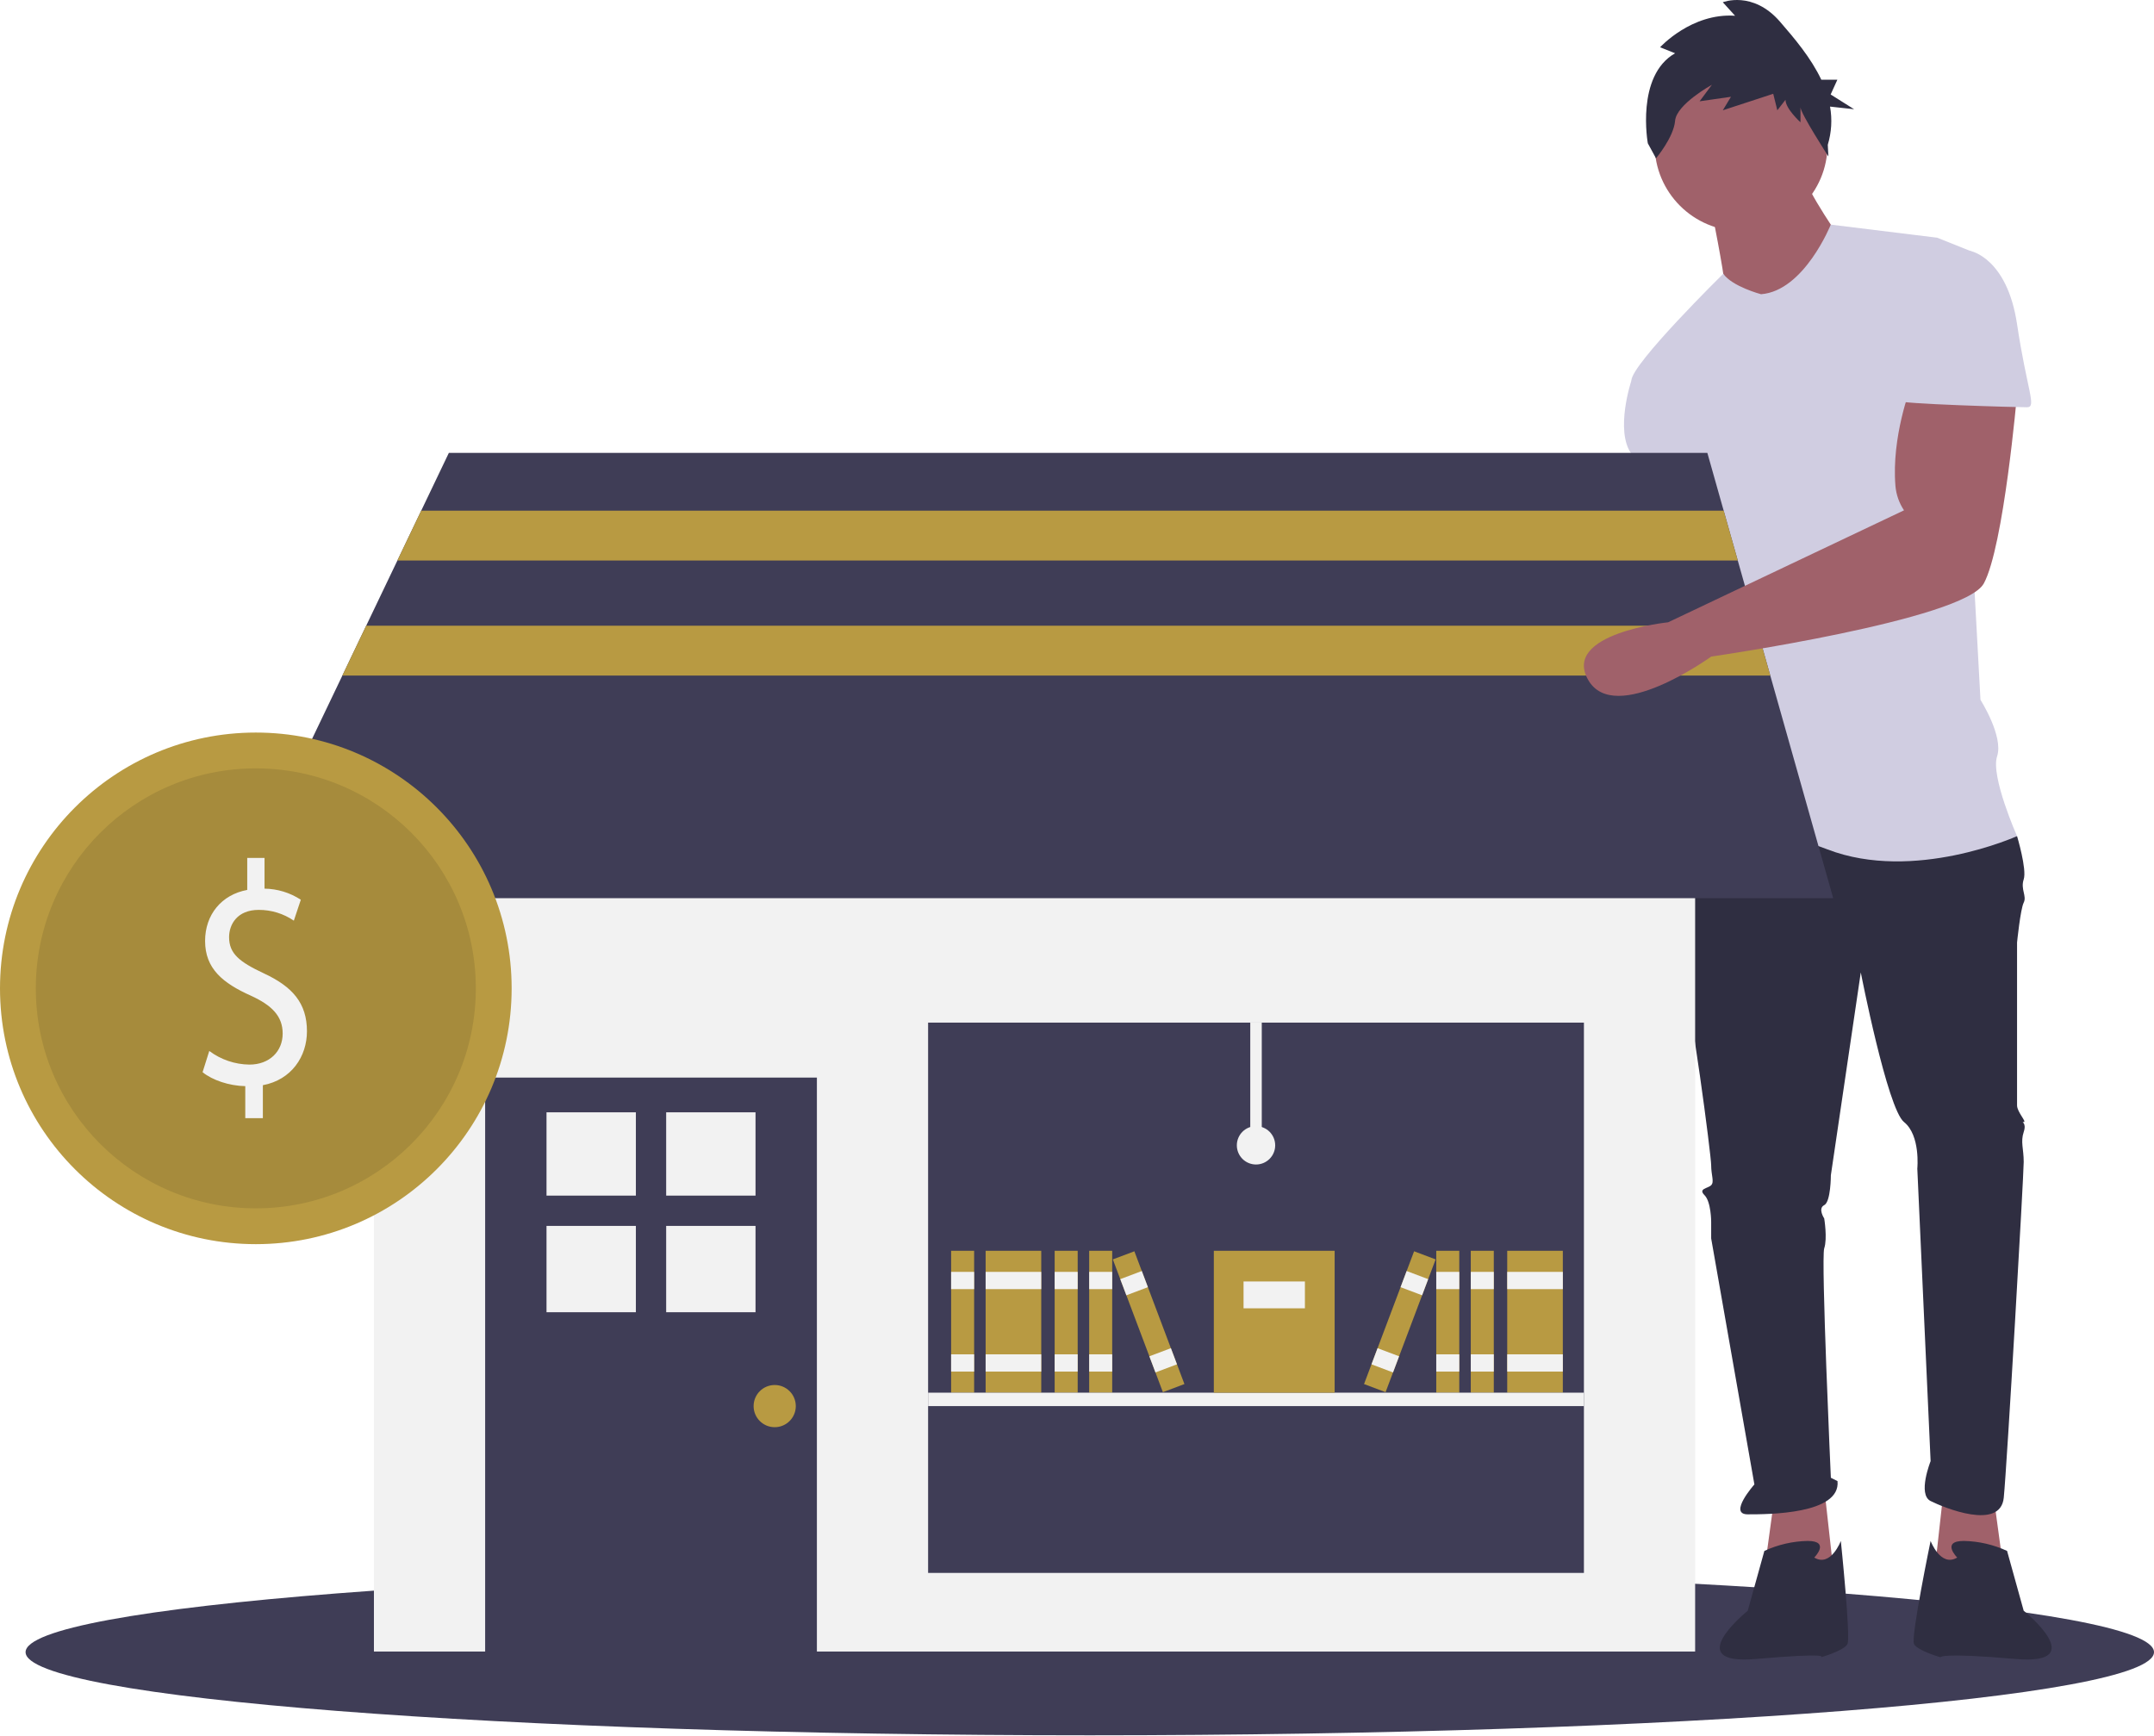
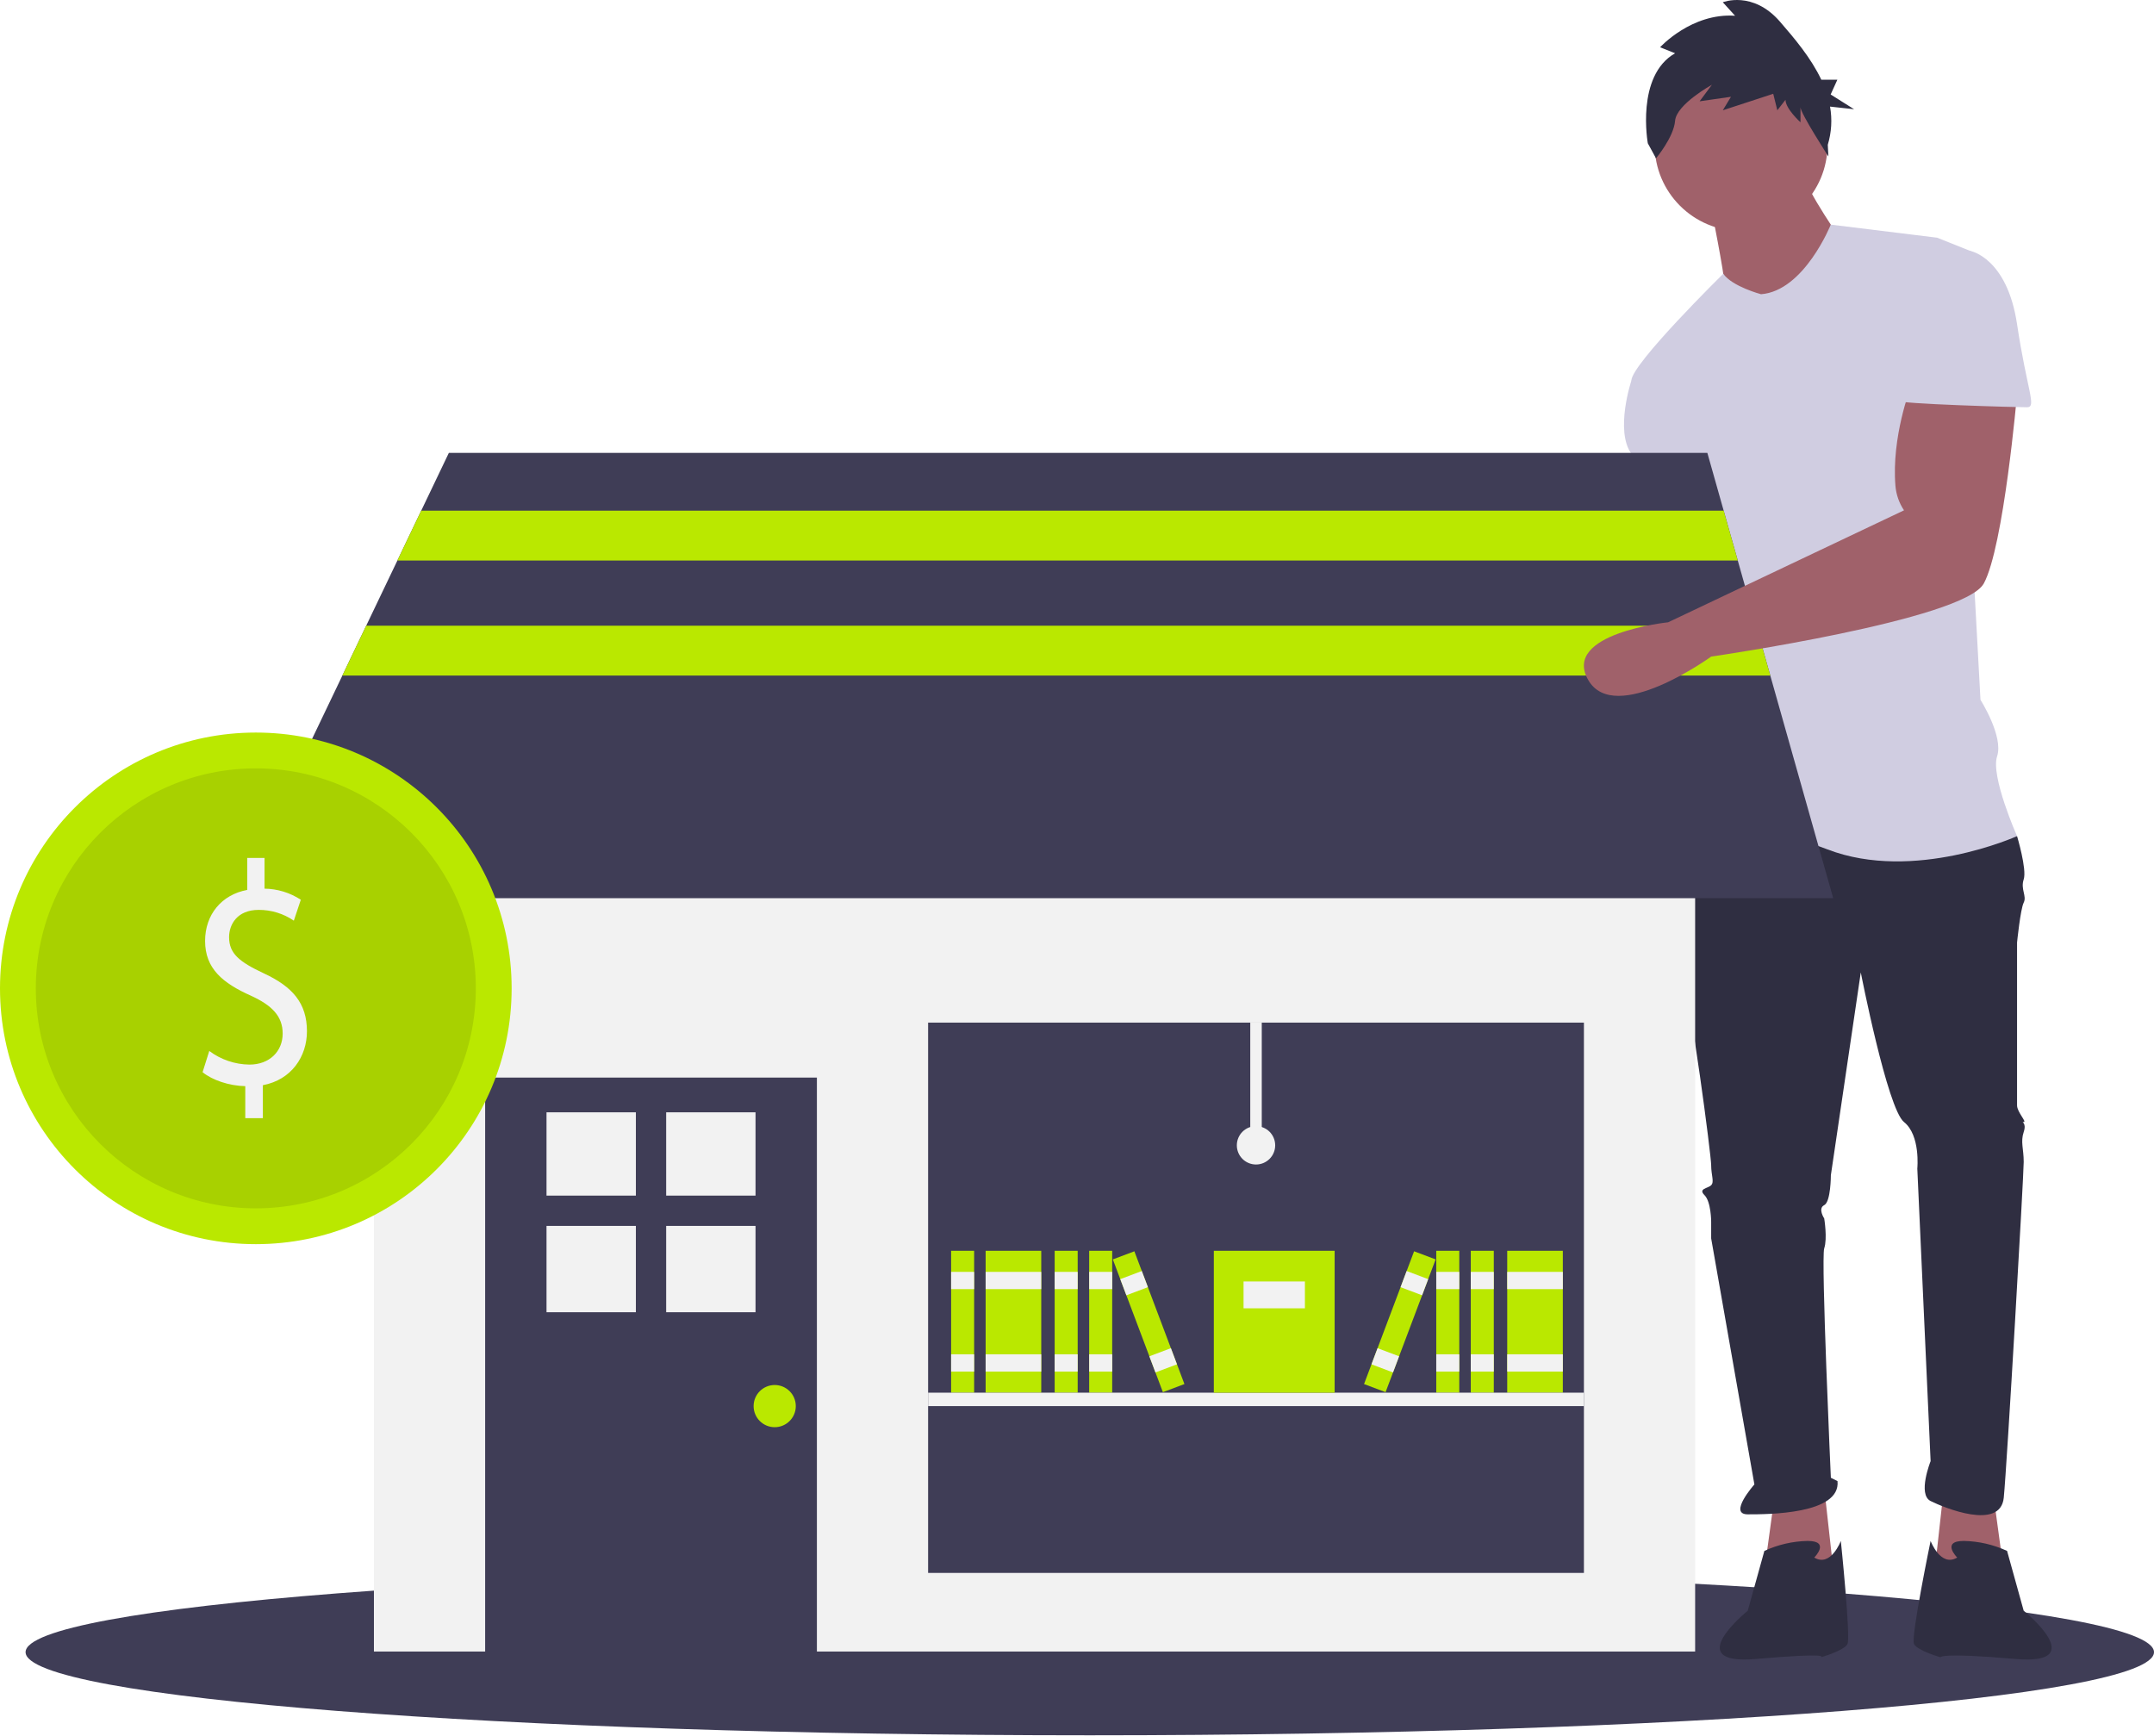
<svg xmlns="http://www.w3.org/2000/svg" id="b582dbfc-ed60-4217-aa06-1e10ec960023" data-name="Layer 1" width="842" height="678.376" viewBox="0 0 842 678.376">
  <ellipse cx="426" cy="645.876" rx="416" ry="32.5" fill="#3f3d56" />
  <polygon points="779.369 585.5 783.268 614.093 755.975 616.692 759.874 581.601 779.369 585.5" fill="#a0616a" />
  <path d="M829.702,303.812s2.599,35.091,2.599,36.391S814.106,431.18,814.106,431.18s-25.993,49.387,0,48.088,18.195-46.788,18.195-46.788l27.293-75.381-11.697-53.286Z" transform="translate(-179 -110.8118)" fill="#a0616a" />
  <polygon points="693.591 585.5 689.692 614.093 716.985 616.692 713.086 581.601 693.591 585.5" fill="#a0616a" />
  <path d="M842.698,428.581l-6.498,9.098s-3.899,38.99,0,51.987,11.697,72.781,11.697,76.68,1.3,6.498,0,7.798-5.199,1.3-2.599,3.899,2.599,10.397,2.599,10.397V594.938l16.896,96.175s-10.397,11.697-2.599,11.697,36.391,0,35.091-12.997l-2.599-1.3s-3.899-85.778-2.599-89.677,0-11.697,0-11.697-2.599-3.899,0-5.199,2.599-11.697,2.599-11.697l11.697-79.28s10.397,53.286,16.896,58.485,5.199,18.195,5.199,18.195l5.199,114.371s-5.199,12.997,0,15.596,27.293,11.697,28.593-1.3,7.798-126.068,7.798-131.266-1.3-7.798,0-11.697-1.3-3.899,0-3.899-2.599-3.899-2.599-6.498V479.268s1.3-12.997,2.599-15.596-1.3-5.199,0-9.098-2.599-16.896-2.599-16.896l-58.485-15.596Z" transform="translate(-179 -110.8118)" fill="#2f2e41" />
  <path d="M888.187,719.706s6.498-6.498-2.599-6.498a42.303,42.303,0,0,0-16.896,3.899l-6.498,23.394S835.55,761.945,865.442,759.346s25.344-.65,25.344-.65,9.098-2.599,10.397-5.199-2.599-40.29-2.599-40.29S894.685,723.605,888.187,719.706Z" transform="translate(-179 -110.8118)" fill="#2f2e41" />
  <path d="M944.072,719.706s-6.498-6.498,2.599-6.498a42.303,42.303,0,0,1,16.896,3.899l6.498,23.394s26.643,21.445-3.249,18.845-29.243-.65-29.243-.65-9.098-2.599-10.397-5.199,6.498-40.29,6.498-40.29S937.574,723.605,944.072,719.706Z" transform="translate(-179 -110.8118)" fill="#2f2e41" />
  <circle cx="680.594" cy="56.536" r="33.791" fill="#a0616a" />
  <path d="M847.897,192.041s5.199,25.993,5.199,29.892,22.094,15.596,22.094,15.596l24.694-31.192s-15.596-22.094-15.596-27.293Z" transform="translate(-179 -110.8118)" fill="#a0616a" />
  <path d="M867.392,225.832s-11.328-3.015-14.761-8.006c0,0-35.926,35.299-35.926,41.797l28.593,50.687s0,18.195,2.599,19.495,0,0,0,5.199-7.798,38.99-5.199,44.189,5.199,1.3,2.599,9.098-9.098,49.387-9.098,49.387,23.394-7.798,57.185,5.199,74.081-5.199,74.081-5.199-10.397-23.394-7.798-31.192-6.498-22.094-6.498-22.094l-6.498-119.569s9.098-53.286,2.599-55.886L936.274,203.738l-41.621-5.115S884.288,224.533,867.392,225.832Z" transform="translate(-179 -110.8118)" fill="#d0cde1" />
  <path d="M829.702,250.526l-12.997,9.098s-6.498,19.495,0,28.593,9.098,22.094,9.098,22.094l25.993-2.599Z" transform="translate(-179 -110.8118)" fill="#d0cde1" />
  <path d="M833.794,131.636l-5.862-2.347s12.256-13.493,29.308-12.32l-4.796-5.28s11.723-4.693,22.38,7.626c5.602,6.476,12.084,14.089,16.125,22.664h6.277l-2.62,5.769,9.17,5.769-9.412-1.036a31.921,31.921,0,0,1-.89,14.94l.252,4.56s-10.91-16.879-10.91-19.226v5.867s-5.862-5.28-5.862-8.8l-3.197,4.107-1.599-6.453-19.716,6.453,3.197-5.28-12.256,1.76,4.796-6.453s-13.854,7.627-14.387,14.08c-.533,6.453-7.46,14.666-7.46,14.666l-3.197-5.867S818.341,140.435,833.794,131.636Z" transform="translate(-179 -110.8118)" fill="#2f2e41" />
  <rect x="146.169" y="282.832" width="516.463" height="362.798" fill="#f2f2f2" />
  <rect x="189.645" y="421.256" width="129.678" height="226.374" fill="#3f3d56" />
  <rect x="213.632" y="434.837" width="34.932" height="32.563" fill="#f2f2f2" />
  <rect x="260.405" y="434.837" width="34.932" height="32.563" fill="#f2f2f2" />
  <rect x="213.632" y="479.241" width="34.932" height="33.748" fill="#f2f2f2" />
  <rect x="260.405" y="479.241" width="34.932" height="33.748" fill="#f2f2f2" />
-   <circle cx="302.832" cy="549.684" r="8.245" fill="#b89a42" />
+   <circle cx="302.832" cy="549.684" r="8.245" fill="#bae800" />
  <rect x="362.799" y="399.767" width="256.357" height="215.13" fill="#3f3d56" />
  <polygon points="716.602 351.134 92.199 351.134 133.831 264.092 143.148 244.603 155.337 219.117 164.654 199.628 175.455 177.051 667.407 177.051 673.786 199.628 679.295 219.117 686.499 244.603 692.008 264.092 716.602 351.134" fill="#3f3d56" />
-   <rect x="371.794" y="488.967" width="8.995" height="55.469" fill="#b89a42" />
+   <rect x="371.794" y="488.967" width="8.995" height="55.469" fill="#bae800" />
  <rect x="371.794" y="497.213" width="8.995" height="6.746" fill="#f2f2f2" />
  <rect x="371.794" y="529.445" width="8.995" height="6.746" fill="#f2f2f2" />
-   <rect x="385.286" y="488.967" width="21.738" height="55.469" fill="#b89a42" />
+   <rect x="385.286" y="488.967" width="21.738" height="55.469" fill="#bae800" />
  <rect x="385.286" y="497.213" width="21.738" height="6.746" fill="#f2f2f2" />
  <rect x="385.286" y="529.445" width="21.738" height="6.746" fill="#f2f2f2" />
-   <rect x="412.271" y="488.967" width="8.995" height="55.469" fill="#b89a42" />
+   <rect x="412.271" y="488.967" width="8.995" height="55.469" fill="#bae800" />
  <rect x="412.271" y="497.213" width="8.995" height="6.746" fill="#f2f2f2" />
  <rect x="412.271" y="529.445" width="8.995" height="6.746" fill="#f2f2f2" />
-   <rect x="425.764" y="488.967" width="8.995" height="55.469" fill="#b89a42" />
+   <rect x="425.764" y="488.967" width="8.995" height="55.469" fill="#bae800" />
  <rect x="425.764" y="497.213" width="8.995" height="6.746" fill="#f2f2f2" />
  <rect x="425.764" y="529.445" width="8.995" height="6.746" fill="#f2f2f2" />
-   <rect x="623.503" y="599.779" width="8.995" height="55.469" transform="translate(-359.9765 151.0324) rotate(-20.65411)" fill="#b89a42" />
+   <rect x="623.503" y="599.779" width="8.995" height="55.469" transform="translate(-359.9765 151.0324) rotate(-20.65411)" fill="#bae800" />
  <rect x="617.819" y="609.06" width="8.995" height="6.746" transform="translate(-355.0227 148.058) rotate(-20.65411)" fill="#f2f2f2" />
  <rect x="629.188" y="639.221" width="8.995" height="6.746" transform="translate(-364.9303 154.0067) rotate(-20.65411)" fill="#f2f2f2" />
-   <rect x="589.173" y="488.967" width="21.738" height="55.469" fill="#b89a42" />
+   <rect x="589.173" y="488.967" width="21.738" height="55.469" fill="#bae800" />
  <rect x="589.173" y="497.213" width="21.738" height="6.746" fill="#f2f2f2" />
  <rect x="589.173" y="529.445" width="21.738" height="6.746" fill="#f2f2f2" />
-   <rect x="574.931" y="488.967" width="8.995" height="55.469" fill="#b89a42" />
+   <rect x="574.931" y="488.967" width="8.995" height="55.469" fill="#bae800" />
  <rect x="574.931" y="497.213" width="8.995" height="6.746" fill="#f2f2f2" />
  <rect x="574.931" y="529.445" width="8.995" height="6.746" fill="#f2f2f2" />
-   <rect x="561.438" y="488.967" width="8.995" height="55.469" fill="#b89a42" />
+   <rect x="561.438" y="488.967" width="8.995" height="55.469" fill="#bae800" />
  <rect x="561.438" y="497.213" width="8.995" height="6.746" fill="#f2f2f2" />
  <rect x="561.438" y="529.445" width="8.995" height="6.746" fill="#f2f2f2" />
-   <rect x="698.462" y="623.016" width="55.469" height="8.995" transform="translate(-296.1332 974.883) rotate(-69.34589)" fill="#b89a42" />
+   <rect x="698.462" y="623.016" width="55.469" height="8.995" transform="translate(-296.1332 974.883) rotate(-69.34589)" fill="#bae800" />
  <rect x="728.508" y="607.936" width="6.746" height="8.995" transform="translate(-278.3428 970.4412) rotate(-69.34589)" fill="#f2f2f2" />
  <rect x="717.138" y="638.096" width="6.746" height="8.995" transform="translate(-313.9237 979.3249) rotate(-69.34589)" fill="#f2f2f2" />
  <rect x="362.799" y="544.437" width="256.357" height="5.247" fill="#f2f2f2" />
-   <rect x="474.487" y="488.967" width="47.224" height="55.469" fill="#b89a42" />
+   <rect x="474.487" y="488.967" width="47.224" height="55.469" fill="#bae800" />
  <rect x="486.105" y="500.961" width="23.987" height="10.494" fill="#f2f2f2" />
  <rect x="488.729" y="399.767" width="4.497" height="47.973" fill="#f2f2f2" />
  <circle cx="490.977" cy="447.74" r="7.496" fill="#f2f2f2" />
-   <polygon points="679.295 219.117 155.337 219.117 164.654 199.628 673.786 199.628 679.295 219.117" fill="#b89a42" />
-   <polygon points="692.008 264.092 133.831 264.092 143.148 244.603 686.499 244.603 692.008 264.092" fill="#b89a42" />
+   <polygon points="679.295 219.117 155.337 219.117 164.654 199.628 673.786 199.628 679.295 219.117" fill="#bae800" />
+   <polygon points="692.008 264.092 133.831 264.092 143.148 244.603 686.499 244.603 692.008 264.092" fill="#bae800" />
  <path d="M925.877,262.223s-7.526,19.353-5.954,38.501a20.293,20.293,0,0,0,3.355,9.587h0L831.073,354.085s-41.662,4.313-31.264,22.509,48.088-9.098,48.088-9.098,98.775-14.296,106.573-28.593,12.997-74.081,12.997-74.081Z" transform="translate(-179 -110.8118)" fill="#a0616a" />
  <path d="M929.776,208.937h19.495s14.296,2.599,18.195,28.593,7.798,32.492,3.899,32.492-50.687-1.3-50.687-2.599S929.776,208.937,929.776,208.937Z" transform="translate(-179 -110.8118)" fill="#d0cde1" />
-   <circle cx="100" cy="386.376" r="100" fill="#b89a42" />
+   <circle cx="100" cy="386.376" r="100" fill="#bae800" />
  <circle cx="100" cy="386.376" r="86" opacity="0.1" />
  <path d="M274.879,547.936V535.419c-6.327-.123-12.873-2.355-16.691-5.453l2.618-8.303a26.681,26.681,0,0,0,15.709,5.329c7.746,0,12.982-5.081,12.982-12.145,0-6.816-4.255-11.03-12.328-14.748-11.128-4.957-18-10.658-18-21.44,0-10.287,6.437-18.094,16.473-19.953V446.188h6.764v12.021A26.543,26.543,0,0,1,296.589,462.547l-2.728,8.18a24.107,24.107,0,0,0-13.746-4.214c-8.4,0-11.564,5.701-11.564,10.658,0,6.444,4.036,9.666,13.528,14.128,11.236,5.205,16.909,11.649,16.909,22.679,0,9.79-6,18.962-17.237,21.068v12.89Z" transform="translate(-179 -110.8118)" fill="#f2f2f2" />
</svg>
